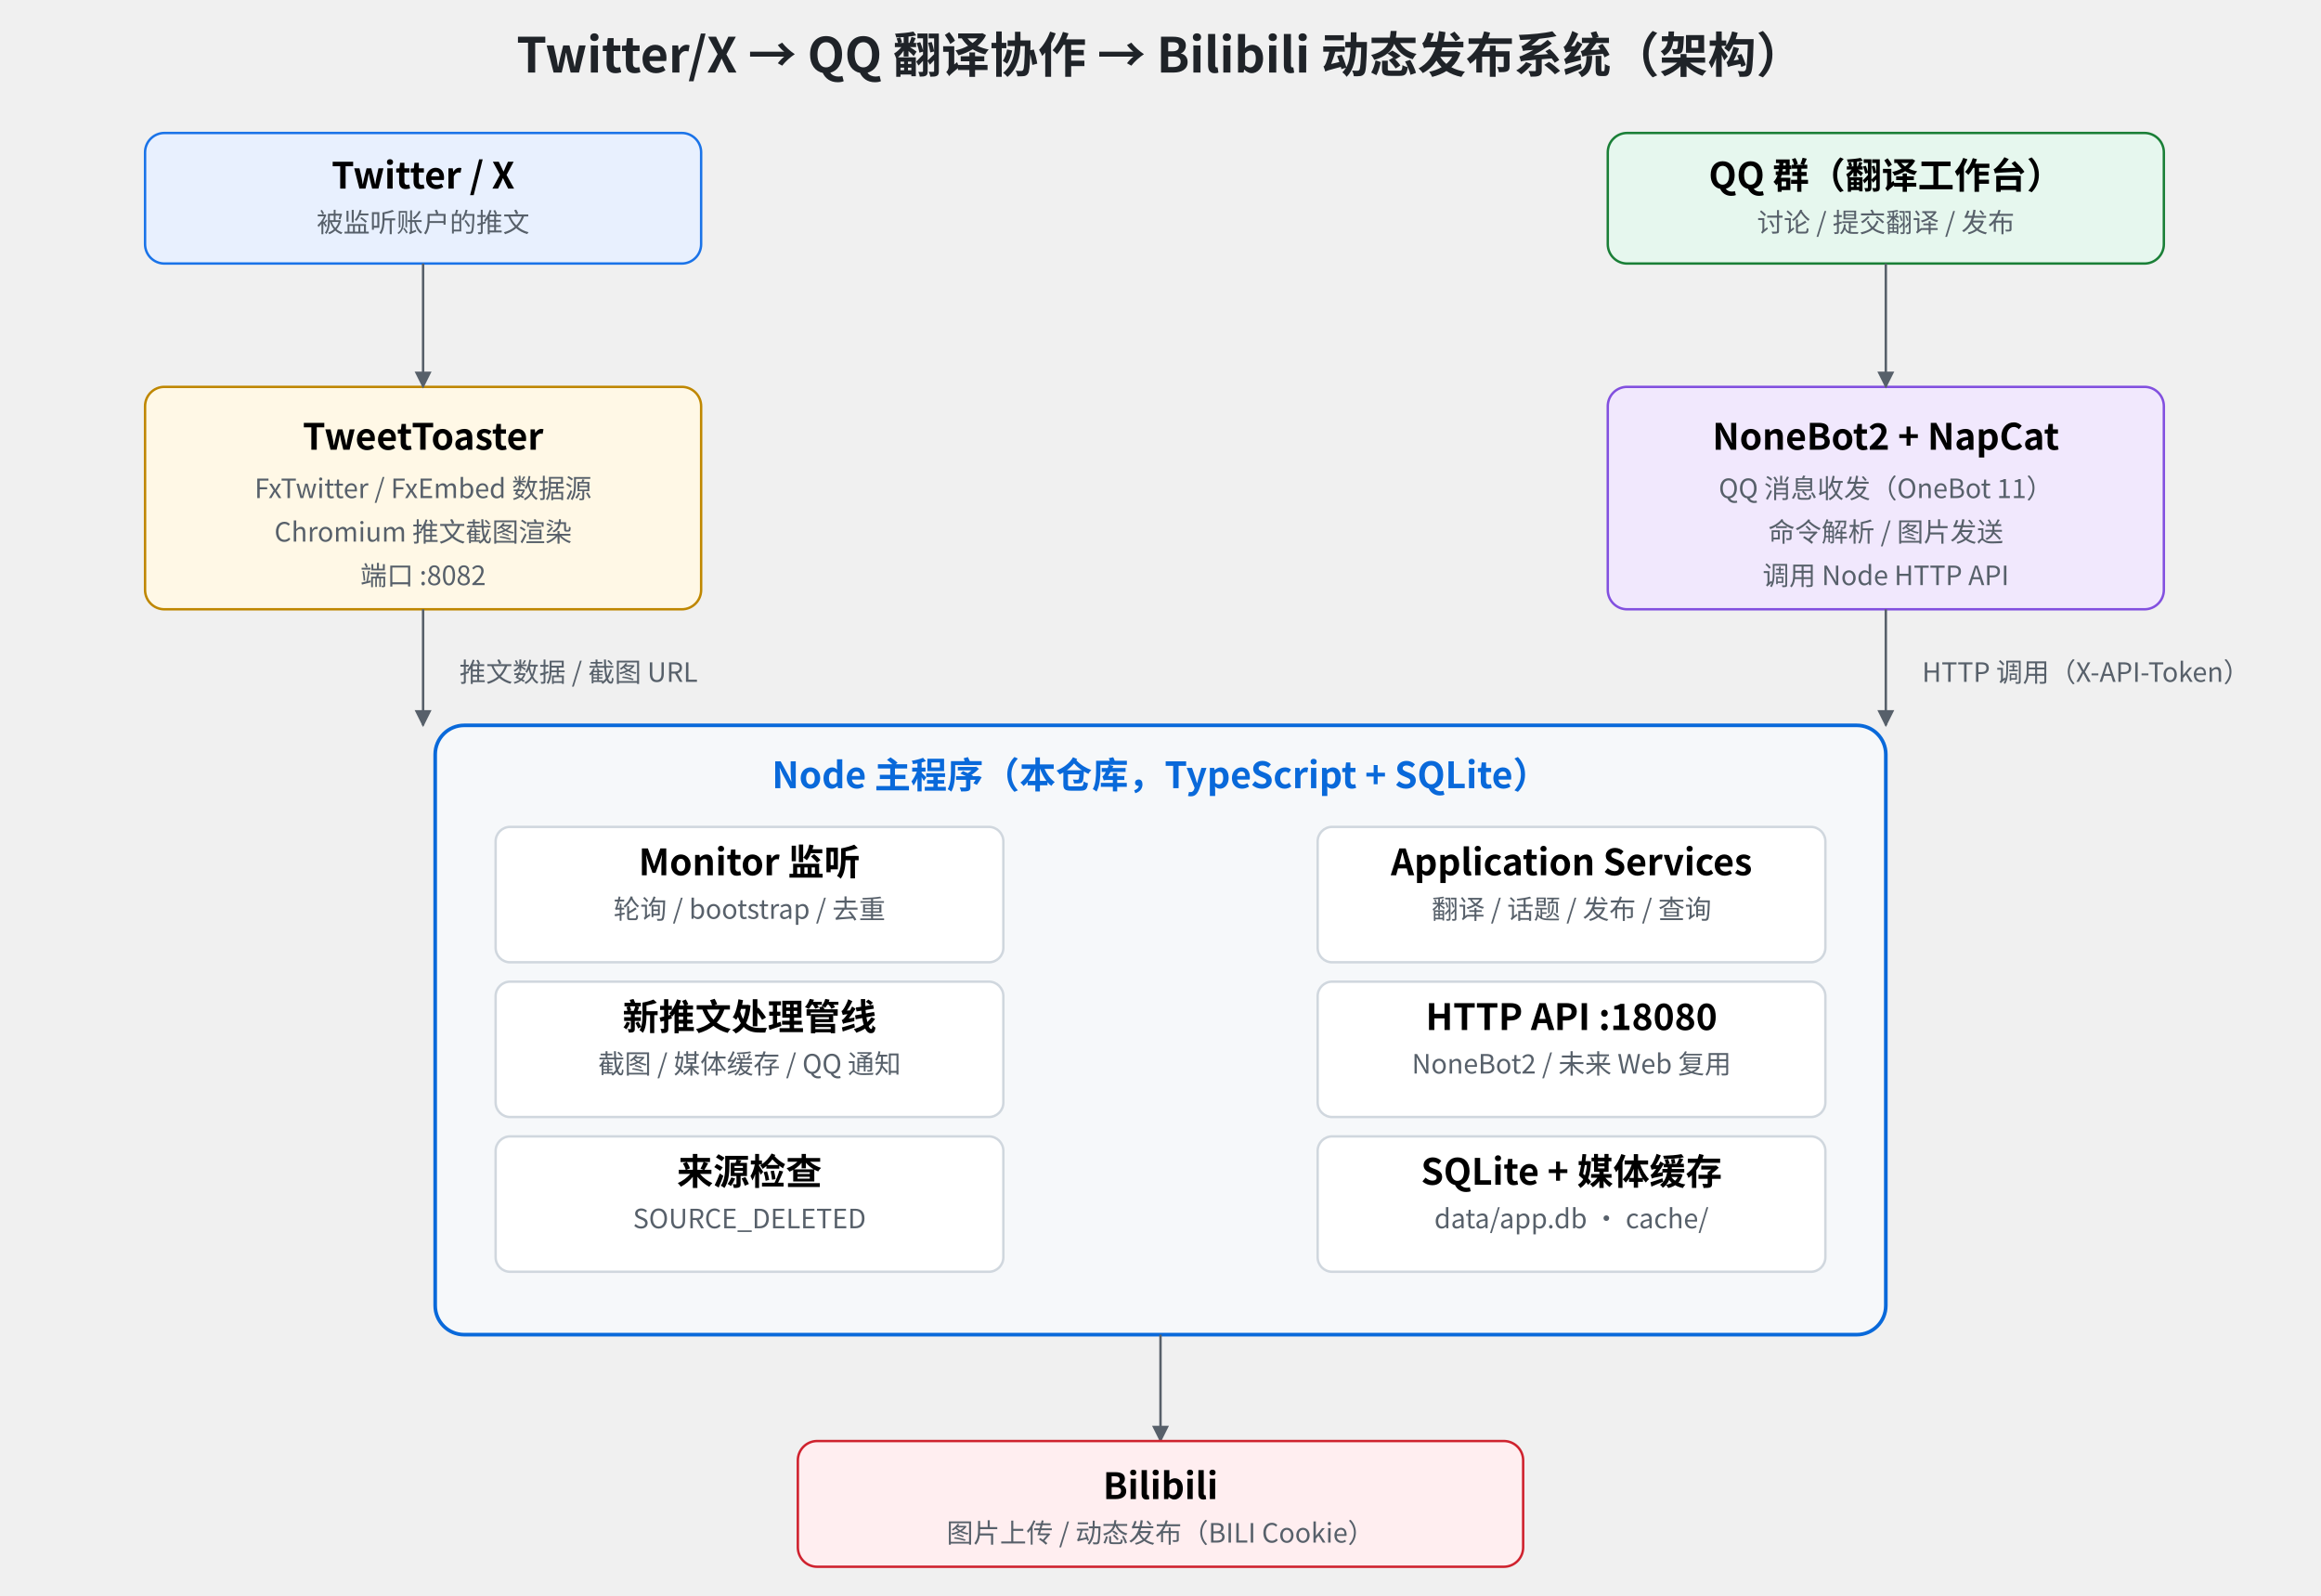
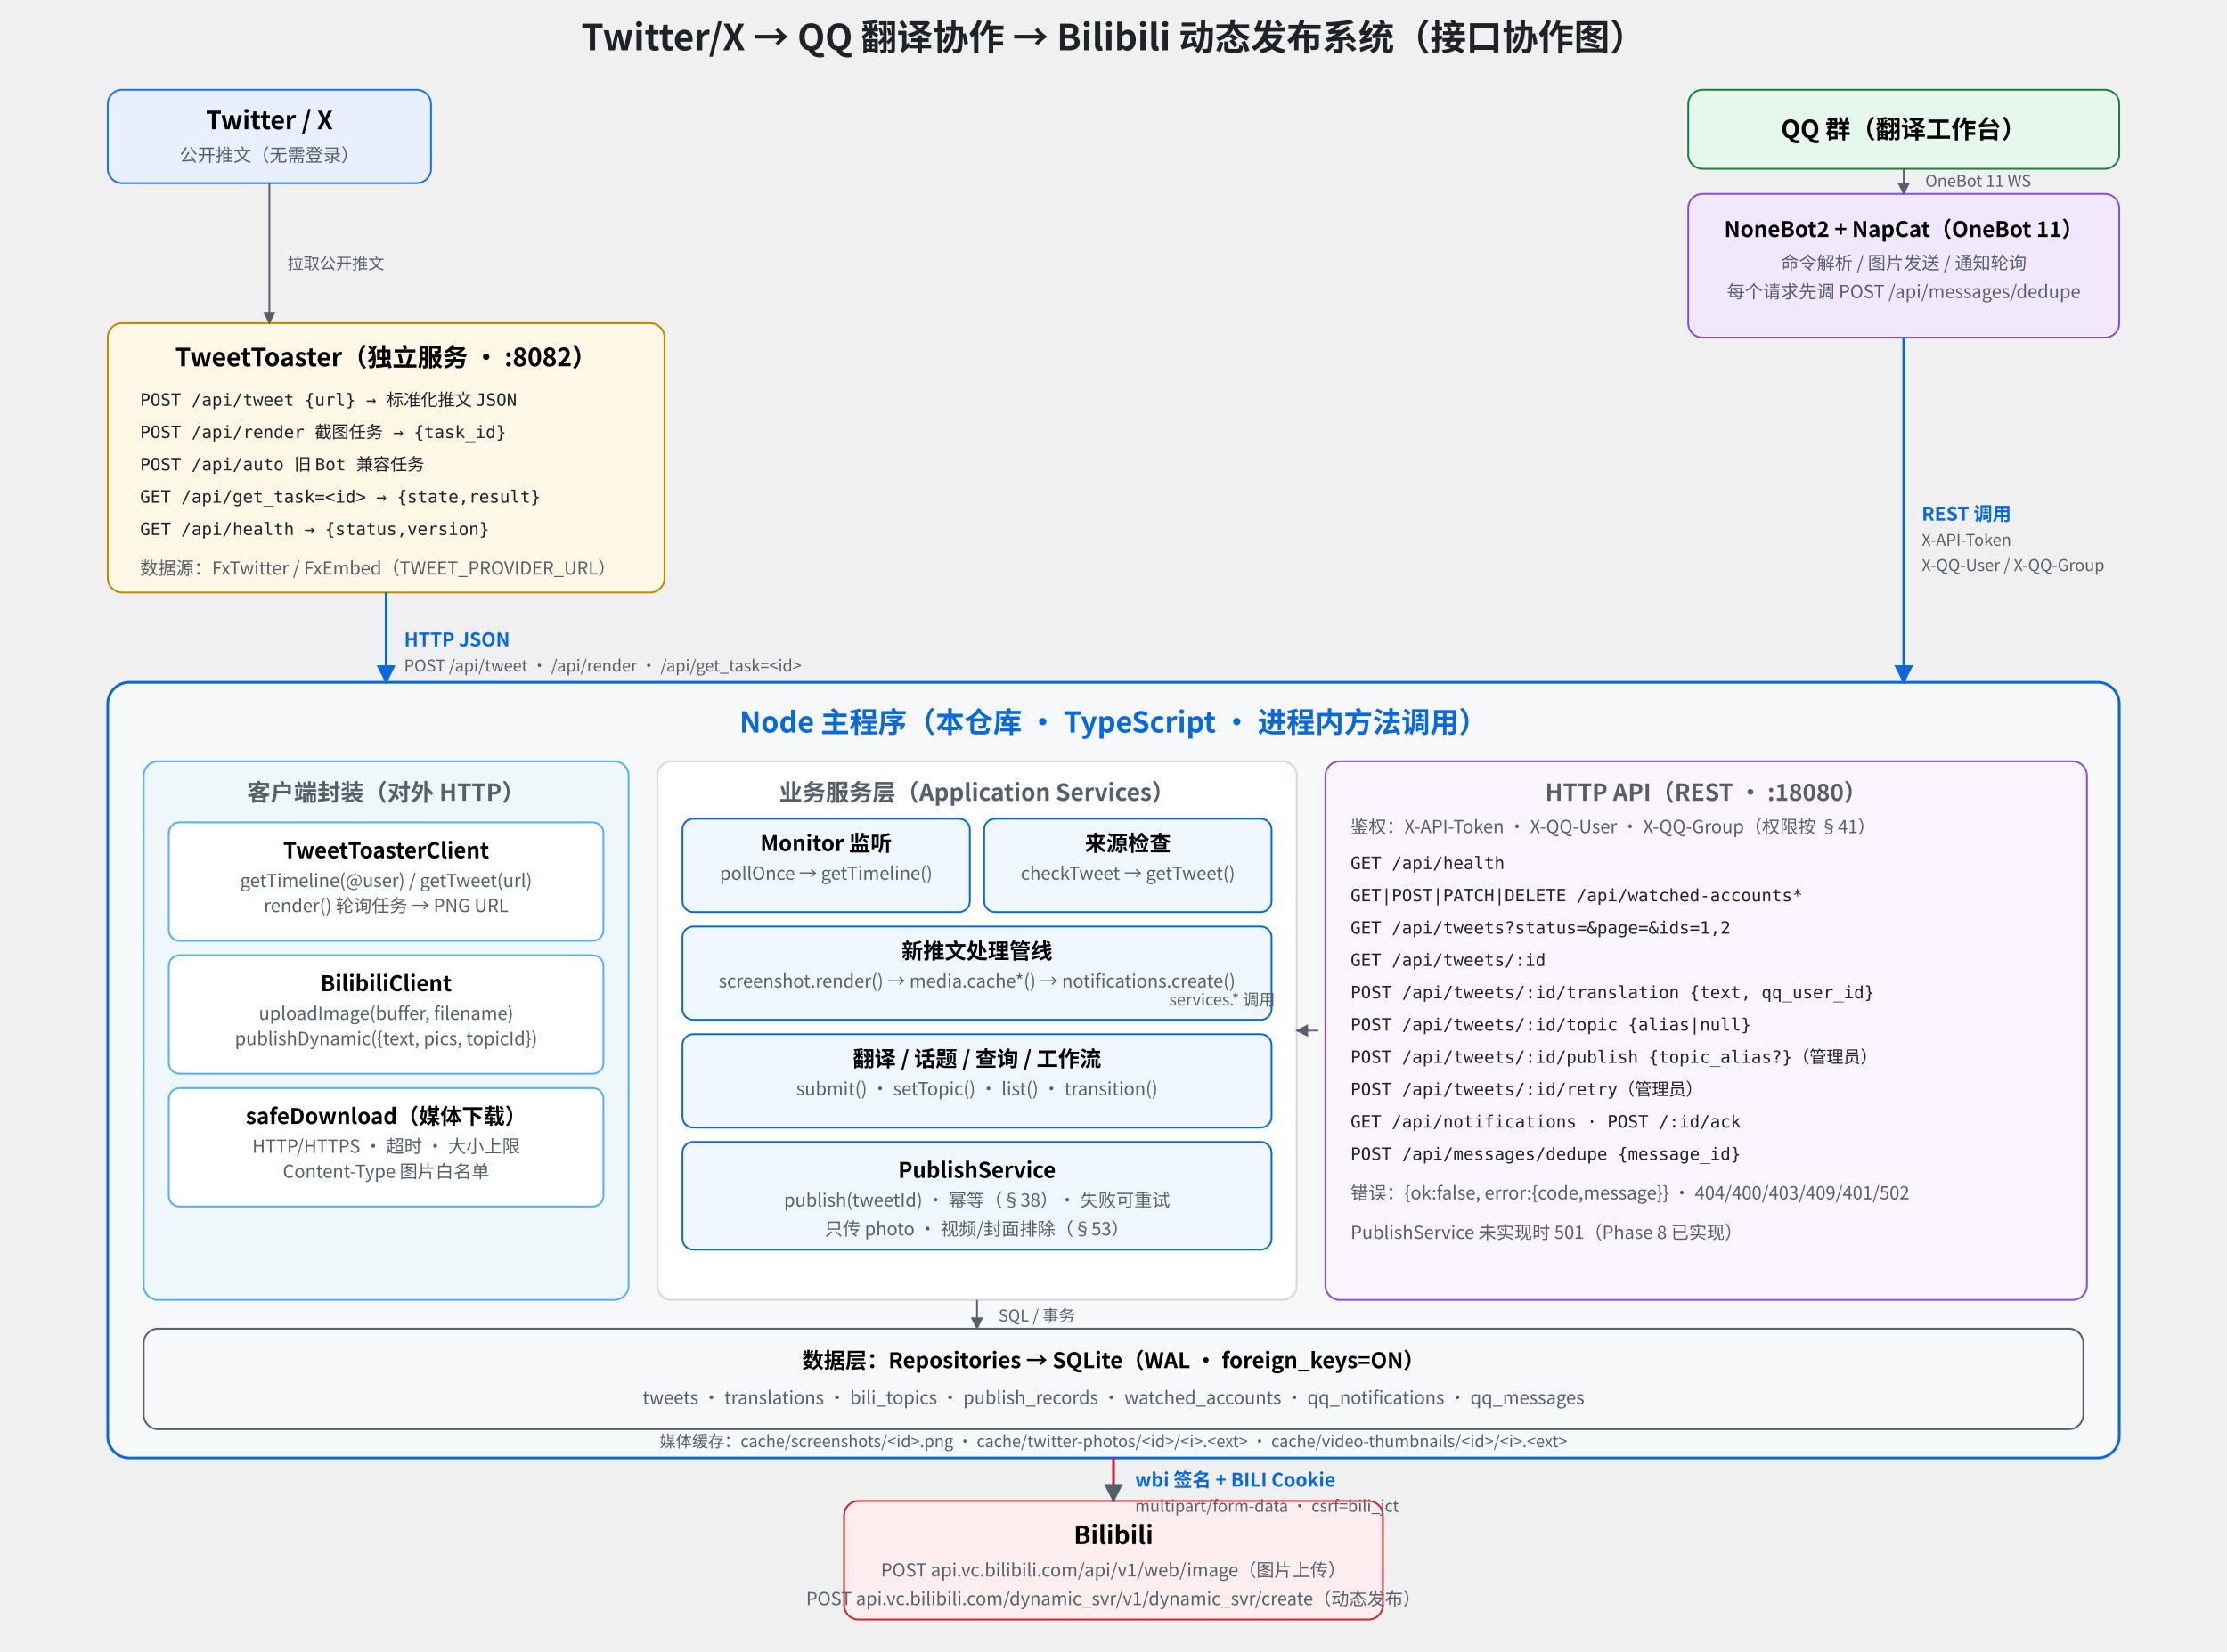
- <svg xmlns="http://www.w3.org/2000/svg" viewBox="0 0 960 660" font-family="'Microsoft YaHei','PingFang SC','Noto Sans CJK SC',sans-serif">
+ <svg xmlns="http://www.w3.org/2000/svg" viewBox="0 0 1240 920" font-family="'Microsoft YaHei','PingFang SC','Noto Sans CJK SC',sans-serif">
  <defs>
    <marker id="arrow" viewBox="0 0 10 10" refX="9" refY="5" markerWidth="7" markerHeight="7" orient="auto-start-reverse">
      <path d="M 0 0 L 10 5 L 0 10 z" fill="#57606a" />
    </marker>
+     <marker id="arrowBlue" viewBox="0 0 10 10" refX="9" refY="5" markerWidth="7" markerHeight="7" orient="auto-start-reverse">
+       <path d="M 0 0 L 10 5 L 0 10 z" fill="#0969da" />
+     </marker>
  </defs>
  <style>
    .title { font-size:20px; font-weight:bold; fill:#1f2328; }
-     .box-title { font-size:15px; font-weight:bold; }
-     .box-sub { font-size:11px; fill:#57606a; }
-     .edge-label { font-size:11px; fill:#57606a; }
+     .ext-title { font-size:14px; font-weight:bold; }
+     .node-title { font-size:16px; font-weight:bold; fill:#0969da; }
+     .col-title { font-size:13px; font-weight:bold; fill:#57606a; }
+     .box-title { font-size:12px; font-weight:bold; }
+     .box-sub { font-size:10px; fill:#57606a; }
+     .mono { font-family:'Consolas','Menlo',monospace; font-size:9.5px; fill:#1f2328; }
+     .edge-label { font-size:10.5px; fill:#0969da; font-weight:bold; }
+     .edge-sub { font-size:9px; fill:#57606a; }
  </style>
-   <text x="480" y="30" text-anchor="middle" class="title">Twitter/X → QQ 翻译协作 → Bilibili 动态发布系统（架构）</text>
-   <rect x="60" y="55" width="230" height="54" rx="8" fill="#e8f0fe" stroke="#1a73e8" />
-   <text x="175" y="78" text-anchor="middle" class="box-title">Twitter / X</text>
-   <text x="175" y="96" text-anchor="middle" class="box-sub">被监听账户的推文</text>
-   <rect x="665" y="55" width="230" height="54" rx="8" fill="#e6f7ee" stroke="#1a7f37" />
-   <text x="780" y="78" text-anchor="middle" class="box-title">QQ 群（翻译工作台）</text>
-   <text x="780" y="96" text-anchor="middle" class="box-sub">讨论 / 提交翻译 / 发布</text>
-   <rect x="60" y="160" width="230" height="92" rx="8" fill="#fff8e6" stroke="#bf8700" />
-   <text x="175" y="186" text-anchor="middle" class="box-title">TweetToaster</text>
-   <text x="175" y="206" text-anchor="middle" class="box-sub">FxTwitter / FxEmbed 数据源</text>
-   <text x="175" y="224" text-anchor="middle" class="box-sub">Chromium 推文截图渲染</text>
-   <text x="175" y="242" text-anchor="middle" class="box-sub">端口 :8082</text>
-   <rect x="665" y="160" width="230" height="92" rx="8" fill="#f1e8fd" stroke="#8250df" />
-   <text x="780" y="186" text-anchor="middle" class="box-title">NoneBot2 + NapCat</text>
-   <text x="780" y="206" text-anchor="middle" class="box-sub">QQ 消息收发（OneBot 11）</text>
-   <text x="780" y="224" text-anchor="middle" class="box-sub">命令解析 / 图片发送</text>
-   <text x="780" y="242" text-anchor="middle" class="box-sub">调用 Node HTTP API</text>
-   <line x1="175" y1="109" x2="175" y2="160" stroke="#57606a" marker-end="url(#arrow)" />
-   <line x1="780" y1="109" x2="780" y2="160" stroke="#57606a" marker-end="url(#arrow)" />
-   <line x1="175" y1="252" x2="175" y2="300" stroke="#57606a" marker-end="url(#arrow)" />
-   <text x="190" y="282" class="edge-label">推文数据 / 截图 URL</text>
-   <line x1="780" y1="252" x2="780" y2="300" stroke="#57606a" marker-end="url(#arrow)" />
-   <text x="795" y="282" class="edge-label">HTTP 调用（X-API-Token）</text>
-   <rect x="180" y="300" width="600" height="252" rx="12" fill="#f6f8fa" stroke="#0969da" stroke-width="1.5" />
-   <text x="480" y="326" text-anchor="middle" class="box-title" fill="#0969da">Node 主程序（本仓库，TypeScript + SQLite）</text>
-   <rect x="205" y="342" width="210" height="56" rx="6" fill="#ffffff" stroke="#d0d7de" />
-   <text x="310" y="362" text-anchor="middle" class="box-title">Monitor 监听</text>
-   <text x="310" y="380" text-anchor="middle" class="box-sub">轮询 / bootstrap / 去重</text>
-   <rect x="205" y="406" width="210" height="56" rx="6" fill="#ffffff" stroke="#d0d7de" />
-   <text x="310" y="426" text-anchor="middle" class="box-title">新推文处理管线</text>
-   <text x="310" y="444" text-anchor="middle" class="box-sub">截图 / 媒体缓存 / QQ 通知</text>
-   <rect x="205" y="470" width="210" height="56" rx="6" fill="#ffffff" stroke="#d0d7de" />
-   <text x="310" y="490" text-anchor="middle" class="box-title">来源检查</text>
-   <text x="310" y="508" text-anchor="middle" class="box-sub">SOURCE_DELETED</text>
-   <rect x="545" y="342" width="210" height="56" rx="6" fill="#ffffff" stroke="#d0d7de" />
-   <text x="650" y="362" text-anchor="middle" class="box-title">Application Services</text>
-   <text x="650" y="380" text-anchor="middle" class="box-sub">翻译 / 话题 / 发布 / 查询</text>
-   <rect x="545" y="406" width="210" height="56" rx="6" fill="#ffffff" stroke="#d0d7de" />
-   <text x="650" y="426" text-anchor="middle" class="box-title">HTTP API :18080</text>
-   <text x="650" y="444" text-anchor="middle" class="box-sub">NoneBot2 / 未来 Web 复用</text>
-   <rect x="545" y="470" width="210" height="56" rx="6" fill="#ffffff" stroke="#d0d7de" />
-   <text x="650" y="490" text-anchor="middle" class="box-title">SQLite + 媒体缓存</text>
-   <text x="650" y="508" text-anchor="middle" class="box-sub">data/app.db · cache/</text>
-   <line x1="480" y1="552" x2="480" y2="596" stroke="#57606a" marker-end="url(#arrow)" />
-   <rect x="330" y="596" width="300" height="52" rx="8" fill="#ffeef0" stroke="#cf222e" />
-   <text x="480" y="620" text-anchor="middle" class="box-title">Bilibili</text>
-   <text x="480" y="638" text-anchor="middle" class="box-sub">图片上传 / 动态发布（BILI Cookie）</text>
+   <text x="620" y="28" text-anchor="middle" class="title">Twitter/X → QQ 翻译协作 → Bilibili 动态发布系统（接口协作图）</text>
+   <rect x="60" y="50" width="180" height="52" rx="8" fill="#e8f0fe" stroke="#1a73e8" />
+   <text x="150" y="72" text-anchor="middle" class="ext-title">Twitter / X</text>
+   <text x="150" y="90" text-anchor="middle" class="box-sub">公开推文（无需登录）</text>
+   <rect x="940" y="50" width="240" height="44" rx="8" fill="#e6f7ee" stroke="#1a7f37" />
+   <text x="1060" y="77" text-anchor="middle" class="ext-title">QQ 群（翻译工作台）</text>
+   <rect x="940" y="108" width="240" height="80" rx="8" fill="#f1e8fd" stroke="#8250df" />
+   <text x="1060" y="132" text-anchor="middle" class="box-title">NoneBot2 + NapCat（OneBot 11）</text>
+   <text x="1060" y="150" text-anchor="middle" class="box-sub">命令解析 / 图片发送 / 通知轮询</text>
+   <text x="1060" y="166" text-anchor="middle" class="box-sub">每个请求先调 POST /api/messages/dedupe</text>
+   <line x1="1060" y1="94" x2="1060" y2="108" stroke="#57606a" marker-end="url(#arrow)" />
+   <text x="1072" y="104" class="edge-sub">OneBot 11 WS</text>
+   <rect x="60" y="180" width="310" height="150" rx="8" fill="#fff8e6" stroke="#bf8700" />
+   <text x="215" y="204" text-anchor="middle" class="ext-title">TweetToaster（独立服务 · :8082）</text>
+   <text x="78" y="226" class="mono">POST /api/tweet          {url} → 标准化推文 JSON</text>
+   <text x="78" y="244" class="mono">POST /api/render         截图任务 → {task_id}</text>
+   <text x="78" y="262" class="mono">POST /api/auto           旧 Bot 兼容任务</text>
+   <text x="78" y="280" class="mono">GET  /api/get_task=&lt;id&gt; → {state,result}</text>
+   <text x="78" y="298" class="mono">GET  /api/health         → {status,version}</text>
+   <text x="78" y="320" class="box-sub">数据源：FxTwitter / FxEmbed（TWEET_PROVIDER_URL）</text>
+   <line x1="150" y1="102" x2="150" y2="180" stroke="#57606a" marker-end="url(#arrow)" />
+   <text x="160" y="150" class="edge-sub">拉取公开推文</text>
+   <rect x="470" y="836" width="300" height="66" rx="8" fill="#ffeef0" stroke="#cf222e" />
+   <text x="620" y="860" text-anchor="middle" class="ext-title">Bilibili</text>
+   <text x="620" y="878" text-anchor="middle" class="box-sub">POST api.vc.bilibili.com/api/v1/web/image（图片上传）</text>
+   <text x="620" y="894" text-anchor="middle" class="box-sub">POST api.vc.bilibili.com/dynamic_svr/v1/dynamic_svr/create（动态发布）</text>
+   <rect x="60" y="380" width="1120" height="432" rx="12" fill="#f6f8fa" stroke="#0969da" stroke-width="1.5" />
+   <text x="620" y="408" text-anchor="middle" class="node-title">Node 主程序（本仓库 · TypeScript · 进程内方法调用）</text>
+   <rect x="80" y="424" width="270" height="300" rx="8" fill="#eef8fb" stroke="#54aeff" />
+   <text x="215" y="446" text-anchor="middle" class="col-title">客户端封装（对外 HTTP）</text>
+   <rect x="94" y="458" width="242" height="66" rx="6" fill="#ffffff" stroke="#54aeff" />
+   <text x="215" y="478" text-anchor="middle" class="box-title">TweetToasterClient</text>
+   <text x="215" y="494" text-anchor="middle" class="box-sub">getTimeline(@user) / getTweet(url)</text>
+   <text x="215" y="508" text-anchor="middle" class="box-sub">render() 轮询任务 → PNG URL</text>
+   <rect x="94" y="532" width="242" height="66" rx="6" fill="#ffffff" stroke="#54aeff" />
+   <text x="215" y="552" text-anchor="middle" class="box-title">BilibiliClient</text>
+   <text x="215" y="568" text-anchor="middle" class="box-sub">uploadImage(buffer, filename)</text>
+   <text x="215" y="582" text-anchor="middle" class="box-sub">publishDynamic({text, pics, topicId})</text>
+   <rect x="94" y="606" width="242" height="66" rx="6" fill="#ffffff" stroke="#54aeff" />
+   <text x="215" y="626" text-anchor="middle" class="box-title">safeDownload（媒体下载）</text>
+   <text x="215" y="642" text-anchor="middle" class="box-sub">HTTP/HTTPS · 超时 · 大小上限</text>
+   <text x="215" y="656" text-anchor="middle" class="box-sub">Content-Type 图片白名单</text>
+   <rect x="366" y="424" width="356" height="300" rx="8" fill="#ffffff" stroke="#d0d7de" />
+   <text x="544" y="446" text-anchor="middle" class="col-title">业务服务层（Application Services）</text>
+   <rect x="380" y="456" width="160" height="52" rx="6" fill="#f0f7ff" stroke="#0969da" />
+   <text x="460" y="474" text-anchor="middle" class="box-title">Monitor 监听</text>
+   <text x="460" y="490" text-anchor="middle" class="box-sub">pollOnce → getTimeline()</text>
+   <rect x="548" y="456" width="160" height="52" rx="6" fill="#f0f7ff" stroke="#0969da" />
+   <text x="628" y="474" text-anchor="middle" class="box-title">来源检查</text>
+   <text x="628" y="490" text-anchor="middle" class="box-sub">checkTweet → getTweet()</text>
+   <rect x="380" y="516" width="328" height="52" rx="6" fill="#f0f7ff" stroke="#0969da" />
+   <text x="544" y="534" text-anchor="middle" class="box-title">新推文处理管线</text>
+   <text x="544" y="550" text-anchor="middle" class="box-sub">screenshot.render() → media.cache*() → notifications.create()</text>
+   <rect x="380" y="576" width="328" height="52" rx="6" fill="#f0f7ff" stroke="#0969da" />
+   <text x="544" y="594" text-anchor="middle" class="box-title">翻译 / 话题 / 查询 / 工作流</text>
+   <text x="544" y="610" text-anchor="middle" class="box-sub">submit() · setTopic() · list() · transition()</text>
+   <rect x="380" y="636" width="328" height="60" rx="6" fill="#f0f7ff" stroke="#0969da" />
+   <text x="544" y="656" text-anchor="middle" class="box-title">PublishService</text>
+   <text x="544" y="672" text-anchor="middle" class="box-sub">publish(tweetId) · 幂等（§38）· 失败可重试</text>
+   <text x="544" y="688" text-anchor="middle" class="box-sub">只传 photo · 视频/封面排除（§53）</text>
+   <rect x="738" y="424" width="424" height="300" rx="8" fill="#faf5ff" stroke="#8250df" />
+   <text x="950" y="446" text-anchor="middle" class="col-title">HTTP API（REST · :18080）</text>
+   <text x="752" y="464" class="box-sub">鉴权：X-API-Token · X-QQ-User · X-QQ-Group（权限按 §41）</text>
+   <text x="752" y="484" class="mono">GET   /api/health</text>
+   <text x="752" y="502" class="mono">GET|POST|PATCH|DELETE /api/watched-accounts*</text>
+   <text x="752" y="520" class="mono">GET   /api/tweets?status=&amp;page=&amp;ids=1,2</text>
+   <text x="752" y="538" class="mono">GET   /api/tweets/:id</text>
+   <text x="752" y="556" class="mono">POST  /api/tweets/:id/translation {text, qq_user_id}</text>
+   <text x="752" y="574" class="mono">POST  /api/tweets/:id/topic {alias|null}</text>
+   <text x="752" y="592" class="mono">POST  /api/tweets/:id/publish {topic_alias?}（管理员）</text>
+   <text x="752" y="610" class="mono">POST  /api/tweets/:id/retry（管理员）</text>
+   <text x="752" y="628" class="mono">GET   /api/notifications · POST /:id/ack</text>
+   <text x="752" y="646" class="mono">POST  /api/messages/dedupe {message_id}</text>
+   <text x="752" y="668" class="box-sub">错误：{ok:false, error:{code,message}} · 404/400/403/409/401/502</text>
+   <text x="752" y="690" class="box-sub">PublishService 未实现时 501（Phase 8 已实现）</text>
+   <rect x="80" y="740" width="1080" height="56" rx="8" fill="#f6f8fa" stroke="#57606a" />
+   <text x="620" y="762" text-anchor="middle" class="box-title">数据层：Repositories → SQLite（WAL · foreign_keys=ON）</text>
+   <text x="620" y="782" text-anchor="middle" class="box-sub">tweets · translations · bili_topics · publish_records · watched_accounts · qq_notifications · qq_messages</text>
+   <text x="620" y="806" text-anchor="middle" class="edge-sub">媒体缓存：cache/screenshots/&lt;id&gt;.png · cache/twitter-photos/&lt;id&gt;/&lt;i&gt;.&lt;ext&gt; · cache/video-thumbnails/&lt;id&gt;/&lt;i&gt;.&lt;ext&gt;</text>
+   <line x1="215" y1="330" x2="215" y2="380" stroke="#0969da" stroke-width="1.5" marker-end="url(#arrowBlue)" />
+   <text x="225" y="360" class="edge-label">HTTP JSON</text>
+   <text x="225" y="374" class="edge-sub">POST /api/tweet · /api/render · /api/get_task=&lt;id&gt;</text>
+   <line x1="1060" y1="188" x2="1060" y2="380" stroke="#0969da" stroke-width="1.5" marker-end="url(#arrowBlue)" />
+   <text x="1070" y="290" class="edge-label">REST 调用</text>
+   <text x="1070" y="304" class="edge-sub">X-API-Token</text>
+   <text x="1070" y="318" class="edge-sub">X-QQ-User / X-QQ-Group</text>
+   <line x1="620" y1="812" x2="620" y2="836" stroke="#cf222e" stroke-width="1.5" marker-end="url(#arrow)" />
+   <text x="632" y="828" class="edge-label">wbi 签名 + BILI Cookie</text>
+   <text x="632" y="842" class="edge-sub">multipart/form-data · csrf=bili_jct</text>
+   <line x1="734" y1="574" x2="722" y2="574" stroke="#8250df" marker-end="url(#arrow)" />
+   <text x="710" y="560" class="edge-sub" text-anchor="end">services.* 调用</text>
+   <line x1="544" y1="724" x2="544" y2="740" stroke="#57606a" marker-end="url(#arrow)" />
+   <text x="556" y="736" class="edge-sub">SQL / 事务</text>
</svg>
